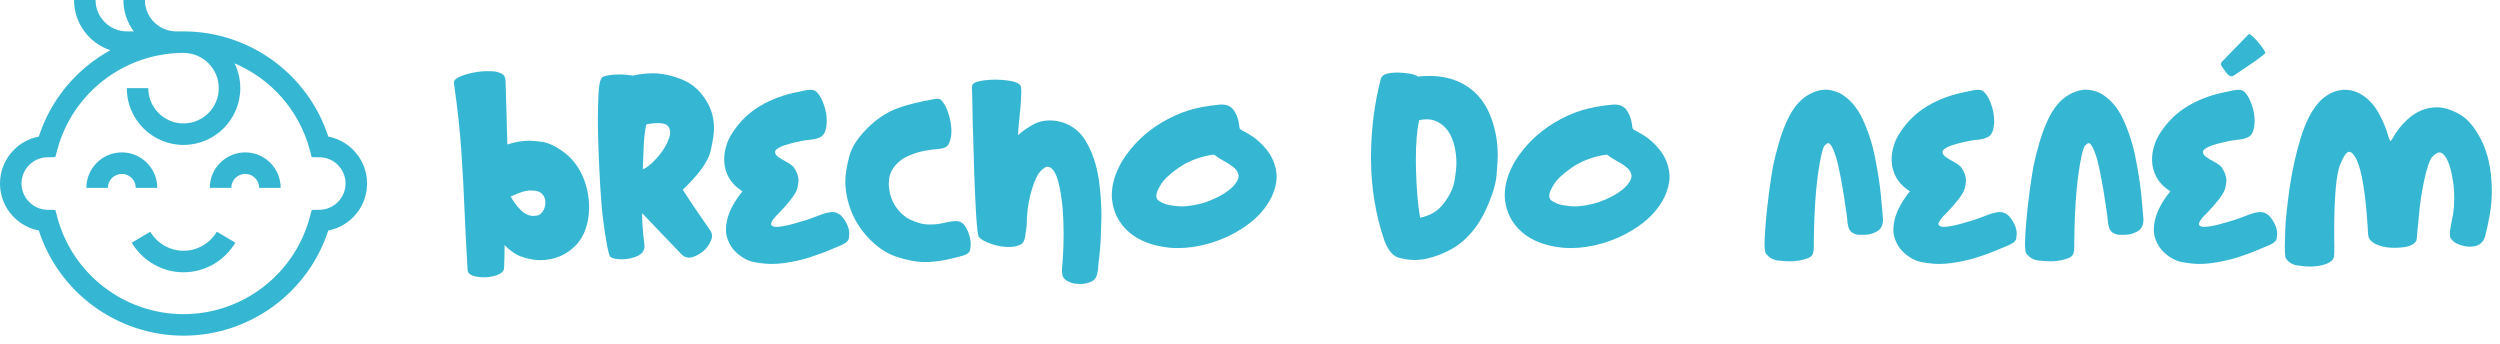
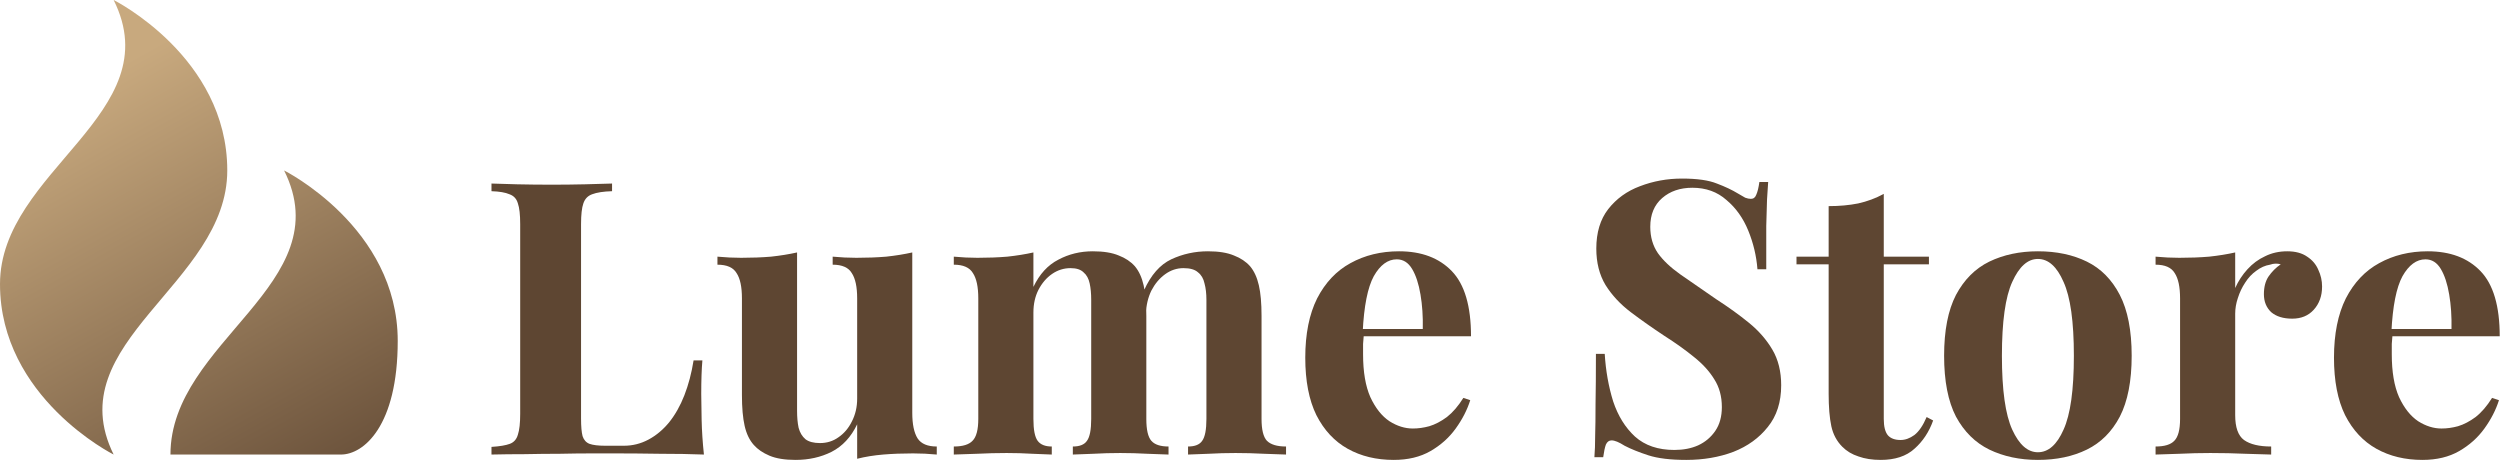
- <svg xmlns="http://www.w3.org/2000/svg" width="269" height="37" viewBox="0 0 269 37" fill="none">
-   <path d="M254.779 24.644C254.535 20.812 254.129 18.318 253.559 17.161C253.288 16.609 253.022 16.334 252.759 16.334C252.488 16.334 252.163 16.808 251.783 17.757C251.404 18.706 251.196 20.857 251.16 24.21V25.363C251.169 25.833 251.173 26.289 251.173 26.732C251.173 27.166 251.155 27.487 251.119 27.695C250.992 28.083 250.568 28.363 249.845 28.535C249.411 28.635 248.968 28.684 248.516 28.684C248.209 28.684 247.779 28.644 247.228 28.562C246.686 28.49 246.265 28.241 245.967 27.817C245.886 27.654 245.845 27.211 245.845 26.488C245.845 26.154 245.863 25.517 245.899 24.576C245.936 23.628 246.089 22.186 246.36 20.252C246.641 18.309 247.052 16.465 247.594 14.72C248.145 12.967 248.855 11.656 249.723 10.789C250.482 10.084 251.3 9.709 252.176 9.664H252.366C253.18 9.664 253.975 9.993 254.752 10.653C255.231 11.087 255.625 11.584 255.932 12.145C256.248 12.705 256.524 13.306 256.759 13.948C256.813 14.092 256.863 14.25 256.908 14.422C256.98 14.72 257.084 14.982 257.22 15.209C257.337 15.064 257.459 14.874 257.586 14.639C257.658 14.512 257.73 14.395 257.803 14.287C258.761 12.913 259.818 12.059 260.975 11.724C261.391 11.607 261.802 11.548 262.209 11.548C262.941 11.548 263.745 11.792 264.622 12.28C265.508 12.768 266.303 13.713 267.008 15.114C267.713 16.515 268.084 18.259 268.12 20.347V20.509C268.12 21.359 268.052 22.191 267.916 23.004C267.781 23.808 267.605 24.626 267.388 25.458C267.198 26.045 266.827 26.389 266.276 26.488C266.104 26.524 265.928 26.542 265.747 26.542C265.386 26.542 264.979 26.456 264.527 26.285C264.075 26.104 263.777 25.842 263.632 25.498C263.614 25.426 263.605 25.331 263.605 25.214C263.605 25.069 263.623 24.857 263.659 24.576C263.705 24.296 263.763 23.976 263.836 23.614C263.89 23.37 263.931 23.171 263.958 23.017C264.039 22.484 264.08 21.928 264.08 21.35C264.08 20.88 264.053 20.392 263.998 19.886C263.818 18.503 263.542 17.518 263.171 16.93C262.945 16.578 262.71 16.401 262.466 16.401C262.295 16.401 262.055 16.546 261.748 16.835C261.45 17.116 261.129 18.055 260.785 19.655C260.596 20.595 260.451 21.526 260.351 22.448C260.252 23.37 260.175 24.147 260.121 24.78C260.076 25.395 260.04 25.756 260.013 25.864C259.814 26.253 259.366 26.497 258.67 26.597C258.309 26.642 257.965 26.664 257.64 26.664C257.351 26.664 257.075 26.646 256.813 26.61C256.551 26.574 256.284 26.511 256.013 26.42C255.742 26.33 255.516 26.221 255.335 26.095C255.082 25.905 254.924 25.711 254.861 25.512C254.807 25.304 254.779 25.015 254.779 24.644Z" fill="#35B6D2" />
-   <path d="M233.528 20.591C233.42 20.509 233.316 20.433 233.216 20.36C232.918 20.17 232.611 19.872 232.294 19.465C231.969 19.032 231.743 18.498 231.617 17.866C231.58 17.604 231.562 17.351 231.562 17.107C231.562 16.682 231.635 16.221 231.779 15.724C231.924 15.217 232.154 14.729 232.471 14.259C233.257 13.048 234.26 12.086 235.48 11.372C236.71 10.649 238.102 10.147 239.656 9.867L240.009 9.786C240.289 9.713 240.555 9.673 240.808 9.664H240.89C241.107 9.664 241.301 9.727 241.473 9.853C241.816 10.179 242.096 10.676 242.313 11.345C242.503 11.905 242.598 12.465 242.598 13.026C242.598 13.134 242.593 13.243 242.584 13.351C242.521 14.056 242.322 14.508 241.988 14.707C241.663 14.897 241.233 15.01 240.7 15.046C240.429 15.073 240.135 15.118 239.819 15.181C238.816 15.389 238.101 15.588 237.677 15.778C237.261 15.968 237.049 16.153 237.04 16.334V16.374C237.04 16.537 237.148 16.704 237.365 16.876C237.582 17.039 237.839 17.197 238.138 17.351C238.544 17.567 238.838 17.771 239.019 17.961C239.38 18.467 239.561 18.959 239.561 19.438C239.561 19.547 239.53 19.773 239.466 20.116C239.412 20.46 239.182 20.893 238.775 21.418C238.368 21.942 237.943 22.43 237.5 22.882L237.148 23.234C236.786 23.632 236.606 23.921 236.606 24.102C236.606 24.165 236.624 24.215 236.66 24.251C236.759 24.36 236.945 24.414 237.216 24.414C237.333 24.414 237.546 24.391 237.853 24.346C238.169 24.301 238.594 24.201 239.127 24.048C239.67 23.894 240.103 23.768 240.429 23.668C240.474 23.65 240.51 23.637 240.537 23.628C240.917 23.501 241.265 23.375 241.581 23.248C242.105 23.031 242.571 22.891 242.978 22.828C243.05 22.819 243.122 22.814 243.195 22.814C243.52 22.814 243.823 22.932 244.103 23.167C244.356 23.402 244.582 23.727 244.781 24.143C244.943 24.486 245.025 24.83 245.025 25.173C245.025 25.245 245.007 25.408 244.971 25.661C244.943 25.905 244.686 26.14 244.198 26.366C243.927 26.475 243.655 26.587 243.384 26.705C242.553 27.067 241.676 27.396 240.754 27.695C239.887 27.966 238.969 28.169 238.002 28.305C237.55 28.368 237.103 28.4 236.66 28.4C236.172 28.4 235.584 28.341 234.897 28.223C234.211 28.115 233.551 27.781 232.918 27.22C232.484 26.841 232.159 26.357 231.942 25.77C231.815 25.444 231.752 25.083 231.752 24.685C231.752 24.369 231.793 24.03 231.874 23.668C232.01 23.117 232.231 22.57 232.538 22.028C232.855 21.476 233.185 20.997 233.528 20.591ZM243.75 5.705C243.57 5.895 243.213 6.179 242.679 6.559C242.146 6.929 241.626 7.282 241.12 7.616C240.777 7.842 240.515 8.019 240.334 8.145C240.262 8.19 240.189 8.213 240.117 8.213C240.054 8.213 239.986 8.195 239.914 8.159C239.769 8.068 239.633 7.942 239.507 7.779C239.38 7.616 239.276 7.467 239.195 7.332L239.141 7.25L239.127 7.237C239.037 7.11 238.987 7.029 238.978 6.993C238.969 6.948 238.965 6.916 238.965 6.898C238.965 6.844 238.983 6.785 239.019 6.722C239.082 6.64 239.191 6.527 239.344 6.383C239.453 6.265 239.593 6.116 239.765 5.935L241.798 3.847L241.852 3.793C241.916 3.73 241.956 3.694 241.974 3.685C242.001 3.676 242.024 3.671 242.042 3.671C242.078 3.671 242.119 3.694 242.164 3.739C242.327 3.847 242.526 4.033 242.761 4.295C242.996 4.557 243.213 4.824 243.411 5.095C243.61 5.357 243.723 5.56 243.75 5.705Z" fill="#35B6D2" />
-   <path d="M226.729 23.099C226.304 20.062 225.911 17.965 225.55 16.808C225.242 15.868 224.967 15.398 224.723 15.398C224.668 15.398 224.555 15.475 224.384 15.629C224.212 15.773 224.022 16.433 223.814 17.608C223.606 18.774 223.448 20.161 223.34 21.77C223.24 23.37 223.191 24.947 223.191 26.502V26.583C223.191 27.026 223.114 27.338 222.96 27.518C222.806 27.69 222.504 27.83 222.052 27.939C221.591 28.056 221.098 28.115 220.574 28.115C220.312 28.115 219.905 28.088 219.354 28.034C218.812 27.979 218.364 27.717 218.012 27.247C217.93 27.058 217.89 26.705 217.89 26.19C217.89 25.801 217.926 25.132 217.998 24.183C218.07 23.225 218.197 22.05 218.378 20.659C218.568 19.267 218.712 18.327 218.812 17.839C218.974 17.052 219.191 16.198 219.462 15.276C219.733 14.345 220.072 13.464 220.479 12.633C220.895 11.801 221.396 11.137 221.984 10.64C222.49 10.206 223.082 9.903 223.76 9.731C223.977 9.677 224.203 9.65 224.438 9.65C224.917 9.65 225.418 9.767 225.943 10.002C227 10.572 227.836 11.516 228.451 12.836C229.065 14.155 229.517 15.575 229.806 17.093C230.105 18.611 230.308 19.953 230.417 21.119C230.498 21.933 230.57 22.751 230.633 23.573V23.641C230.633 24.238 230.417 24.658 229.983 24.902C229.558 25.146 229.088 25.268 228.573 25.268C228.555 25.268 228.406 25.268 228.125 25.268C227.854 25.268 227.597 25.196 227.353 25.051C227.136 24.906 226.991 24.708 226.919 24.454C226.846 24.201 226.801 23.908 226.783 23.573C226.765 23.42 226.747 23.262 226.729 23.099Z" fill="#35B6D2" />
-   <path d="M205.505 20.591C205.396 20.509 205.292 20.433 205.193 20.36C204.895 20.17 204.587 19.872 204.271 19.465C203.946 19.032 203.72 18.498 203.593 17.866C203.557 17.604 203.539 17.351 203.539 17.107C203.539 16.682 203.611 16.221 203.756 15.724C203.9 15.217 204.131 14.729 204.447 14.259C205.234 13.048 206.237 12.086 207.457 11.372C208.686 10.649 210.078 10.147 211.633 9.867L211.985 9.786C212.265 9.713 212.532 9.673 212.785 9.664H212.866C213.083 9.664 213.278 9.727 213.449 9.853C213.793 10.179 214.073 10.676 214.29 11.345C214.48 11.905 214.575 12.465 214.575 13.026C214.575 13.134 214.57 13.243 214.561 13.351C214.498 14.056 214.299 14.508 213.964 14.707C213.639 14.897 213.21 15.01 212.677 15.046C212.405 15.073 212.112 15.118 211.795 15.181C210.792 15.389 210.078 15.588 209.653 15.778C209.238 15.968 209.025 16.153 209.016 16.334V16.374C209.016 16.537 209.125 16.704 209.341 16.876C209.558 17.039 209.816 17.197 210.114 17.351C210.521 17.567 210.815 17.771 210.995 17.961C211.357 18.467 211.538 18.959 211.538 19.438C211.538 19.547 211.506 19.773 211.443 20.116C211.389 20.46 211.158 20.893 210.751 21.418C210.345 21.942 209.92 22.43 209.477 22.882L209.125 23.234C208.763 23.632 208.582 23.921 208.582 24.102C208.582 24.165 208.6 24.215 208.636 24.251C208.736 24.36 208.921 24.414 209.192 24.414C209.31 24.414 209.522 24.391 209.83 24.346C210.146 24.301 210.571 24.201 211.104 24.048C211.646 23.894 212.08 23.768 212.405 23.668C212.451 23.65 212.487 23.637 212.514 23.628C212.893 23.501 213.241 23.375 213.558 23.248C214.082 23.031 214.547 22.891 214.954 22.828C215.026 22.819 215.099 22.814 215.171 22.814C215.496 22.814 215.799 22.932 216.079 23.167C216.332 23.402 216.558 23.727 216.757 24.143C216.92 24.486 217.001 24.83 217.001 25.173C217.001 25.245 216.983 25.408 216.947 25.661C216.92 25.905 216.662 26.14 216.174 26.366C215.903 26.475 215.632 26.587 215.361 26.705C214.529 27.067 213.653 27.396 212.731 27.695C211.863 27.966 210.946 28.169 209.979 28.305C209.527 28.368 209.079 28.4 208.636 28.4C208.148 28.4 207.561 28.341 206.874 28.223C206.187 28.115 205.527 27.781 204.895 27.22C204.461 26.841 204.135 26.357 203.919 25.77C203.792 25.444 203.729 25.083 203.729 24.685C203.729 24.369 203.769 24.03 203.851 23.668C203.986 23.117 204.208 22.57 204.515 22.028C204.831 21.476 205.161 20.997 205.505 20.591Z" fill="#35B6D2" />
-   <path d="M198.706 23.099C198.281 20.062 197.888 17.965 197.526 16.808C197.219 15.868 196.943 15.398 196.699 15.398C196.645 15.398 196.532 15.475 196.36 15.629C196.188 15.773 195.999 16.433 195.791 17.608C195.583 18.774 195.425 20.161 195.316 21.77C195.217 23.37 195.167 24.947 195.167 26.502V26.583C195.167 27.026 195.09 27.338 194.937 27.518C194.783 27.69 194.48 27.83 194.028 27.939C193.567 28.056 193.075 28.115 192.551 28.115C192.288 28.115 191.882 28.088 191.33 28.034C190.788 27.979 190.341 27.717 189.988 27.247C189.907 27.058 189.866 26.705 189.866 26.19C189.866 25.801 189.902 25.132 189.975 24.183C190.047 23.225 190.174 22.05 190.354 20.659C190.544 19.267 190.689 18.327 190.788 17.839C190.951 17.052 191.168 16.198 191.439 15.276C191.71 14.345 192.049 13.464 192.456 12.633C192.871 11.801 193.373 11.137 193.961 10.64C194.467 10.206 195.059 9.903 195.737 9.731C195.953 9.677 196.179 9.65 196.414 9.65C196.893 9.65 197.395 9.767 197.919 10.002C198.977 10.572 199.813 11.516 200.427 12.836C201.042 14.155 201.494 15.575 201.783 17.093C202.081 18.611 202.285 19.953 202.393 21.119C202.474 21.933 202.547 22.751 202.61 23.573V23.641C202.61 24.238 202.393 24.658 201.959 24.902C201.534 25.146 201.065 25.268 200.549 25.268C200.531 25.268 200.382 25.268 200.102 25.268C199.831 25.268 199.573 25.196 199.329 25.051C199.112 24.906 198.968 24.708 198.895 24.454C198.823 24.201 198.778 23.908 198.76 23.573C198.742 23.42 198.724 23.262 198.706 23.099Z" fill="#35B6D2" />
-   <path d="M173.597 11.25H173.746C174.316 11.25 174.74 11.449 175.021 11.846C175.31 12.244 175.5 12.732 175.59 13.31C175.617 13.437 175.631 13.536 175.631 13.609C175.64 13.708 175.658 13.79 175.685 13.853C175.721 13.907 175.807 13.97 175.942 14.043C176.033 14.097 176.119 14.142 176.2 14.178C176.327 14.241 176.458 14.314 176.593 14.395C177.343 14.829 177.99 15.385 178.532 16.063C179.083 16.731 179.436 17.5 179.589 18.367C179.625 18.575 179.644 18.783 179.644 18.991C179.644 19.678 179.467 20.405 179.115 21.174C178.518 22.376 177.614 23.406 176.403 24.265C175.192 25.123 173.855 25.765 172.39 26.19C171.234 26.524 170.108 26.692 169.015 26.692C168.716 26.692 168.418 26.678 168.12 26.651C166.294 26.461 164.848 25.91 163.782 24.997C162.724 24.075 162.114 22.941 161.951 21.594C161.924 21.395 161.911 21.192 161.911 20.984C161.911 19.809 162.286 18.584 163.036 17.31C164.084 15.638 165.481 14.273 167.225 13.216C168.228 12.619 169.2 12.176 170.14 11.887C171.08 11.589 172.232 11.376 173.597 11.25ZM172.512 16.686C171.193 16.93 170.054 17.387 169.096 18.055C168.147 18.715 167.51 19.316 167.184 19.859C166.859 20.392 166.696 20.79 166.696 21.052C166.696 21.25 166.76 21.413 166.886 21.54C167.23 21.802 167.641 21.978 168.12 22.069C168.599 22.159 169.042 22.204 169.448 22.204C169.584 22.204 169.72 22.2 169.855 22.191C170.877 22.109 171.848 21.865 172.77 21.458C173.701 21.052 174.424 20.591 174.939 20.076C175.346 19.642 175.549 19.267 175.549 18.95V18.869C175.504 18.535 175.323 18.245 175.007 18.001C174.7 17.748 174.356 17.522 173.977 17.323C173.66 17.152 173.389 16.985 173.163 16.822L173.109 16.768C173.046 16.722 172.996 16.691 172.96 16.673C172.924 16.645 172.878 16.637 172.824 16.645C172.77 16.645 172.689 16.655 172.58 16.673C172.562 16.673 172.54 16.677 172.512 16.686Z" fill="#35B6D2" />
-   <path d="M148.59 8.43C148.717 8.114 149.069 7.919 149.648 7.847C149.901 7.82 150.154 7.806 150.407 7.806C150.741 7.806 151.139 7.842 151.6 7.915C152.061 7.978 152.382 8.086 152.563 8.24C153.005 8.195 153.43 8.172 153.837 8.172C155.41 8.172 156.774 8.561 157.931 9.338C159.097 10.116 159.951 11.268 160.494 12.795C160.936 14.034 161.158 15.344 161.158 16.727C161.158 17.052 161.117 17.739 161.036 18.788C160.955 19.827 160.552 21.119 159.829 22.665C159.106 24.21 158.135 25.435 156.914 26.339C156.146 26.89 155.22 27.333 154.135 27.668C153.466 27.875 152.82 27.979 152.197 27.979C151.808 27.979 151.279 27.907 150.61 27.762C149.942 27.618 149.395 27.003 148.97 25.919C148.03 23.18 147.546 20.279 147.519 17.215V16.998C147.519 14.006 147.876 11.15 148.59 8.43ZM152.807 23.424C153.882 23.216 154.732 22.701 155.355 21.879C155.988 21.047 156.372 20.234 156.508 19.438C156.643 18.643 156.711 18.01 156.711 17.54C156.711 16.953 156.648 16.379 156.521 15.819C156.286 14.806 155.893 14.056 155.342 13.568C154.79 13.08 154.185 12.836 153.525 12.836C153.263 12.836 152.983 12.868 152.685 12.931C152.459 14.097 152.346 15.507 152.346 17.161C152.346 17.495 152.35 17.839 152.359 18.191C152.413 20.306 152.563 22.05 152.807 23.424Z" fill="#35B6D2" />
-   <path d="M131.318 11.25H131.467C132.036 11.25 132.461 11.449 132.741 11.846C133.031 12.244 133.22 12.732 133.311 13.31C133.338 13.437 133.351 13.536 133.351 13.609C133.36 13.708 133.379 13.79 133.406 13.853C133.442 13.907 133.528 13.97 133.663 14.043C133.754 14.097 133.839 14.142 133.921 14.178C134.047 14.241 134.178 14.314 134.314 14.395C135.064 14.829 135.71 15.385 136.253 16.063C136.804 16.731 137.156 17.5 137.31 18.367C137.346 18.575 137.364 18.783 137.364 18.991C137.364 19.678 137.188 20.405 136.836 21.174C136.239 22.376 135.335 23.406 134.124 24.265C132.913 25.123 131.575 25.765 130.111 26.19C128.954 26.524 127.829 26.692 126.735 26.692C126.437 26.692 126.139 26.678 125.841 26.651C124.015 26.461 122.569 25.91 121.502 24.997C120.445 24.075 119.835 22.941 119.672 21.594C119.645 21.395 119.631 21.192 119.631 20.984C119.631 19.809 120.007 18.584 120.757 17.31C121.805 15.638 123.202 14.273 124.946 13.216C125.949 12.619 126.921 12.176 127.861 11.887C128.801 11.589 129.953 11.376 131.318 11.25ZM130.233 16.686C128.914 16.93 127.775 17.387 126.817 18.055C125.868 18.715 125.231 19.316 124.905 19.859C124.58 20.392 124.417 20.79 124.417 21.052C124.417 21.25 124.48 21.413 124.607 21.54C124.95 21.802 125.362 21.978 125.841 22.069C126.32 22.159 126.763 22.204 127.169 22.204C127.305 22.204 127.44 22.2 127.576 22.191C128.597 22.109 129.569 21.865 130.491 21.458C131.422 21.052 132.145 20.591 132.66 20.076C133.067 19.642 133.27 19.267 133.27 18.95V18.869C133.225 18.535 133.044 18.245 132.728 18.001C132.42 17.748 132.077 17.522 131.697 17.323C131.381 17.152 131.11 16.985 130.884 16.822L130.83 16.768C130.766 16.722 130.717 16.691 130.681 16.673C130.644 16.645 130.599 16.637 130.545 16.645C130.491 16.645 130.409 16.655 130.301 16.673C130.283 16.673 130.26 16.677 130.233 16.686Z" fill="#35B6D2" />
-   <path d="M114.337 22.353C114.12 20.274 113.804 18.955 113.388 18.394C113.162 18.087 112.936 17.933 112.71 17.933C112.502 17.933 112.231 18.119 111.897 18.489C111.571 18.86 111.25 19.601 110.934 20.713C110.627 21.815 110.473 22.995 110.473 24.251C110.428 24.504 110.396 24.735 110.378 24.943C110.342 25.331 110.279 25.643 110.189 25.878C110.107 26.113 109.935 26.28 109.673 26.38C109.339 26.506 108.991 26.57 108.629 26.57C108.584 26.57 108.449 26.57 108.223 26.57C108.006 26.56 107.703 26.515 107.314 26.434C106.98 26.362 106.609 26.24 106.203 26.068C105.796 25.887 105.502 25.697 105.321 25.498C105.222 25.309 105.127 24.54 105.037 23.194C104.955 21.838 104.883 20.256 104.82 18.449C104.757 16.632 104.707 14.937 104.671 13.365C104.635 11.792 104.612 10.689 104.603 10.057C104.603 9.957 104.598 9.858 104.589 9.758C104.58 9.686 104.576 9.614 104.576 9.542C104.576 9.442 104.585 9.334 104.603 9.216C104.63 9.099 104.72 8.995 104.874 8.904C105.227 8.742 105.746 8.638 106.433 8.593C106.659 8.574 106.885 8.565 107.111 8.565C107.563 8.565 108.06 8.606 108.602 8.687C109.154 8.76 109.547 8.918 109.782 9.162C109.854 9.279 109.89 9.537 109.89 9.935C109.89 10.097 109.877 10.409 109.85 10.87C109.822 11.331 109.768 11.95 109.687 12.727C109.597 13.577 109.547 14.183 109.538 14.544C109.565 14.526 109.587 14.508 109.606 14.49C110.076 14.065 110.645 13.677 111.314 13.324C111.793 13.08 112.34 12.958 112.954 12.958C113.216 12.958 113.492 12.981 113.781 13.026C115.137 13.306 116.158 14.034 116.845 15.209C117.541 16.383 118.007 17.775 118.242 19.384C118.422 20.686 118.513 21.983 118.513 23.275C118.513 23.591 118.495 24.229 118.458 25.187C118.431 26.136 118.345 27.18 118.201 28.318C118.183 28.49 118.169 28.648 118.16 28.793C118.133 29.172 118.07 29.489 117.97 29.742C117.88 30.004 117.659 30.207 117.306 30.352C116.981 30.488 116.637 30.555 116.276 30.555C116.194 30.555 116.018 30.546 115.747 30.528C115.476 30.51 115.164 30.406 114.812 30.216C114.504 30.036 114.333 29.801 114.296 29.511C114.278 29.376 114.269 29.236 114.269 29.091C114.269 28.901 114.283 28.703 114.31 28.495C114.328 28.314 114.342 28.124 114.351 27.925C114.414 27.021 114.445 26.122 114.445 25.227C114.445 24.269 114.409 23.311 114.337 22.353Z" fill="#35B6D2" />
-   <path d="M100.502 10.667C100.646 10.64 100.768 10.626 100.868 10.626C100.922 10.626 100.99 10.635 101.071 10.653C101.161 10.662 101.265 10.744 101.383 10.897C101.645 11.214 101.857 11.62 102.02 12.117C102.183 12.614 102.287 13.08 102.332 13.514C102.359 13.722 102.372 13.925 102.372 14.124C102.372 14.648 102.269 15.123 102.061 15.547C101.925 15.746 101.731 15.877 101.478 15.941C101.234 16.004 100.958 16.044 100.651 16.063C100.524 16.081 100.393 16.094 100.258 16.103C99.345 16.203 98.5 16.429 97.722 16.781C96.954 17.125 96.376 17.631 95.987 18.299C95.752 18.706 95.635 19.185 95.635 19.737C95.635 20.089 95.68 20.469 95.77 20.875C95.933 21.499 96.204 22.046 96.584 22.516C96.963 22.986 97.383 23.343 97.844 23.587C98.613 23.966 99.322 24.156 99.973 24.156C99.982 24.156 100.154 24.152 100.488 24.143C100.822 24.134 101.252 24.066 101.776 23.939C102.192 23.84 102.562 23.79 102.888 23.79C103.204 23.79 103.475 23.908 103.701 24.143C103.927 24.405 104.117 24.771 104.271 25.241C104.388 25.593 104.447 25.932 104.447 26.258C104.447 26.375 104.429 26.57 104.393 26.841C104.356 27.112 104.144 27.32 103.755 27.464C103.249 27.618 102.716 27.753 102.156 27.871C102.056 27.898 101.961 27.921 101.871 27.939C101.066 28.11 100.294 28.196 99.553 28.196C98.613 28.196 97.569 28.002 96.421 27.613C95.282 27.225 94.22 26.479 93.235 25.376C92.259 24.274 91.59 23.013 91.228 21.594C91.048 20.898 90.957 20.207 90.957 19.52C90.957 18.788 91.102 17.879 91.391 16.795C91.68 15.71 92.458 14.585 93.723 13.419C94.645 12.587 95.626 11.986 96.665 11.616C97.704 11.245 98.983 10.929 100.502 10.667Z" fill="#35B6D2" />
-   <path d="M79.888 20.591C79.779 20.509 79.675 20.433 79.576 20.36C79.278 20.17 78.97 19.872 78.654 19.465C78.329 19.032 78.103 18.498 77.976 17.866C77.94 17.604 77.922 17.351 77.922 17.107C77.922 16.682 77.994 16.221 78.139 15.724C78.283 15.217 78.514 14.729 78.83 14.259C79.616 13.048 80.62 12.086 81.84 11.372C83.069 10.649 84.461 10.147 86.015 9.867L86.368 9.786C86.648 9.713 86.915 9.673 87.168 9.664H87.249C87.466 9.664 87.66 9.727 87.832 9.853C88.176 10.179 88.456 10.676 88.673 11.345C88.862 11.905 88.957 12.465 88.957 13.026C88.957 13.134 88.953 13.243 88.944 13.351C88.88 14.056 88.682 14.508 88.347 14.707C88.022 14.897 87.593 15.01 87.059 15.046C86.788 15.073 86.495 15.118 86.178 15.181C85.175 15.389 84.461 15.588 84.036 15.778C83.62 15.968 83.408 16.153 83.399 16.334V16.374C83.399 16.537 83.507 16.704 83.724 16.876C83.941 17.039 84.199 17.197 84.497 17.351C84.904 17.567 85.198 17.771 85.378 17.961C85.74 18.467 85.921 18.959 85.921 19.438C85.921 19.547 85.889 19.773 85.826 20.116C85.771 20.46 85.541 20.893 85.134 21.418C84.728 21.942 84.303 22.43 83.86 22.882L83.507 23.234C83.146 23.632 82.965 23.921 82.965 24.102C82.965 24.165 82.983 24.215 83.019 24.251C83.119 24.36 83.304 24.414 83.575 24.414C83.693 24.414 83.905 24.391 84.212 24.346C84.529 24.301 84.954 24.201 85.487 24.048C86.029 23.894 86.463 23.768 86.788 23.668C86.833 23.65 86.87 23.637 86.897 23.628C87.276 23.501 87.624 23.375 87.941 23.248C88.465 23.031 88.93 22.891 89.337 22.828C89.409 22.819 89.482 22.814 89.554 22.814C89.879 22.814 90.182 22.932 90.462 23.167C90.715 23.402 90.941 23.727 91.14 24.143C91.303 24.486 91.384 24.83 91.384 25.173C91.384 25.245 91.366 25.408 91.33 25.661C91.303 25.905 91.045 26.14 90.557 26.366C90.286 26.475 90.015 26.587 89.744 26.705C88.912 27.067 88.035 27.396 87.114 27.695C86.246 27.966 85.329 28.169 84.362 28.305C83.909 28.368 83.462 28.4 83.019 28.4C82.531 28.4 81.944 28.341 81.257 28.223C80.57 28.115 79.91 27.781 79.278 27.22C78.844 26.841 78.518 26.357 78.301 25.77C78.175 25.444 78.112 25.083 78.112 24.685C78.112 24.369 78.152 24.03 78.234 23.668C78.369 23.117 78.591 22.57 78.898 22.028C79.214 21.476 79.544 20.997 79.888 20.591Z" fill="#35B6D2" />
-   <path d="M69.089 22.936C69.098 24.003 69.175 25.069 69.319 26.136C69.328 26.217 69.338 26.303 69.347 26.393V26.475C69.347 26.963 69.089 27.324 68.574 27.559C68.068 27.785 67.512 27.898 66.906 27.898C66.301 27.898 65.885 27.808 65.659 27.627C65.559 27.482 65.447 27.08 65.32 26.42C65.203 25.752 65.094 25.069 64.995 24.373C64.895 23.677 64.837 23.221 64.818 23.004C64.764 22.525 64.687 21.549 64.588 20.076C64.498 18.602 64.425 16.989 64.371 15.236C64.344 14.359 64.33 13.532 64.33 12.755C64.33 11.986 64.353 11.105 64.398 10.111C64.443 9.108 64.583 8.507 64.818 8.308C64.9 8.254 65.008 8.208 65.144 8.172C65.279 8.136 65.41 8.109 65.537 8.091C65.916 8.037 66.292 8.01 66.662 8.01C67.069 8.01 67.467 8.041 67.855 8.104C67.927 8.114 68.009 8.123 68.099 8.132C68.858 7.969 69.577 7.888 70.255 7.888C71.267 7.888 72.338 8.123 73.468 8.593C74.607 9.063 75.515 9.926 76.193 11.182C76.618 11.986 76.83 12.863 76.83 13.812C76.83 14.354 76.704 15.177 76.451 16.279C76.197 17.373 75.203 18.751 73.468 20.415C73.875 21.056 74.358 21.788 74.918 22.611C75.479 23.424 75.99 24.165 76.451 24.834C76.559 25.015 76.613 25.205 76.613 25.404C76.613 25.693 76.464 26.054 76.166 26.488C75.877 26.913 75.443 27.261 74.864 27.532C74.602 27.659 74.358 27.722 74.132 27.722C73.861 27.722 73.617 27.627 73.4 27.437C72.578 26.587 71.764 25.738 70.96 24.888L69.089 22.936ZM69.55 13.378C69.423 13.884 69.333 14.558 69.279 15.398C69.234 16.239 69.202 17.007 69.184 17.703C69.175 17.893 69.17 18.064 69.17 18.218C69.568 18.064 70.038 17.694 70.58 17.107C71.123 16.51 71.511 15.959 71.746 15.453C71.99 14.937 72.112 14.544 72.112 14.273C72.112 14.011 72.04 13.785 71.895 13.595C71.715 13.36 71.349 13.243 70.797 13.243C70.454 13.243 70.038 13.288 69.55 13.378Z" fill="#35B6D2" />
-   <path d="M54.291 26.366V26.786C54.291 27.039 54.286 27.333 54.277 27.668C54.277 27.993 54.268 28.291 54.25 28.562C54.241 28.834 54.223 29.001 54.196 29.064C54.087 29.281 53.866 29.453 53.532 29.579C53.206 29.706 52.84 29.787 52.434 29.823C52.316 29.832 52.194 29.837 52.067 29.837C51.796 29.837 51.507 29.81 51.2 29.755C50.892 29.701 50.648 29.588 50.468 29.416C50.404 29.353 50.364 29.285 50.346 29.213C50.328 29.15 50.314 29.064 50.305 28.956V28.888C50.188 26.954 50.088 25.033 50.007 23.126C49.916 20.83 49.794 18.539 49.641 16.252C49.478 13.966 49.23 11.656 48.895 9.325C48.895 9.288 48.891 9.252 48.882 9.216C48.863 9.126 48.85 9.035 48.841 8.945V8.877C48.841 8.814 48.85 8.76 48.868 8.715C48.976 8.516 49.234 8.339 49.641 8.186C50.038 8.023 50.504 7.892 51.037 7.793C51.525 7.702 52.004 7.657 52.474 7.657C52.519 7.657 52.682 7.662 52.962 7.671C53.242 7.671 53.545 7.738 53.871 7.874C54.087 7.973 54.228 8.095 54.291 8.24C54.354 8.376 54.39 8.547 54.399 8.755C54.444 9.993 54.481 11.227 54.508 12.456C54.526 13.487 54.553 14.517 54.589 15.547C55.412 15.276 56.207 15.141 56.975 15.141C57.237 15.141 57.68 15.181 58.304 15.263C58.937 15.344 59.651 15.66 60.446 16.212C61.241 16.754 61.892 17.473 62.398 18.367C62.904 19.262 63.221 20.292 63.347 21.458C63.374 21.766 63.388 22.064 63.388 22.353C63.388 23.275 63.221 24.143 62.886 24.956C62.552 25.761 62.032 26.425 61.327 26.949C60.622 27.473 59.84 27.799 58.982 27.925C58.692 27.97 58.403 27.993 58.114 27.993C57.563 27.993 56.944 27.884 56.257 27.668C55.57 27.451 54.914 27.017 54.291 26.366ZM54.942 21.16C55.466 22.019 55.954 22.602 56.406 22.909C56.722 23.126 57.047 23.234 57.382 23.234C57.436 23.234 57.576 23.221 57.802 23.194C58.028 23.167 58.236 23.008 58.426 22.719C58.607 22.43 58.692 22.109 58.683 21.757C58.683 21.395 58.557 21.088 58.304 20.835C58.06 20.6 57.658 20.487 57.097 20.496C56.546 20.496 55.827 20.717 54.942 21.16Z" fill="#35B6D2" />
-   <path d="M16.921 20.211C16.921 18.109 15.211 16.398 13.108 16.398C11.006 16.398 9.295 18.109 9.295 20.211H11.61C11.61 19.385 12.282 18.712 13.108 18.712C13.935 18.712 14.607 19.385 14.607 20.211H16.921Z" fill="#35B6D2" />
-   <path d="M26.387 16.398C24.285 16.398 22.575 18.109 22.575 20.211H24.889C24.889 19.385 25.561 18.712 26.387 18.712C27.214 18.712 27.886 19.385 27.886 20.211H30.2C30.2 18.109 28.49 16.398 26.387 16.398Z" fill="#35B6D2" />
-   <path d="M19.748 26.983C18.285 26.983 16.913 26.198 16.168 24.935L14.175 26.111C15.334 28.076 17.47 29.297 19.748 29.297C22.026 29.297 24.162 28.076 25.321 26.111L23.328 24.935C22.583 26.198 21.211 26.983 19.748 26.983Z" fill="#35B6D2" />
-   <path d="M37.99 16.113C37.253 15.376 36.328 14.89 35.323 14.699C33.154 7.995 26.86 3.379 19.748 3.379H18.972C17.109 3.379 15.593 1.863 15.593 0H13.279C13.279 1.264 13.694 2.433 14.394 3.379H13.661C11.797 3.379 10.282 1.863 10.282 0H7.968C7.968 2.515 9.607 4.652 11.872 5.404C8.289 7.373 5.481 10.656 4.173 14.699C3.168 14.89 2.243 15.377 1.505 16.113C0.534 17.085 0 18.376 0 19.748C0 21.104 0.523 22.383 1.473 23.35C2.215 24.105 3.152 24.604 4.173 24.798C6.342 31.502 12.636 36.117 19.748 36.117C26.86 36.117 33.154 31.502 35.323 24.798C36.344 24.604 37.281 24.105 38.023 23.35C38.973 22.383 39.496 21.104 39.496 19.748C39.496 18.376 38.961 17.085 37.99 16.113ZM34.411 22.573L33.543 22.59L33.316 23.428C31.664 29.537 26.085 33.803 19.748 33.803C13.411 33.803 7.832 29.537 6.18 23.428L5.953 22.59L5.085 22.573C3.557 22.544 2.314 21.277 2.314 19.748C2.314 18.993 2.608 18.283 3.141 17.75C3.661 17.23 4.351 16.937 5.084 16.923L5.953 16.907L6.18 16.068C7.832 9.96 13.411 5.693 19.748 5.693C21.839 5.693 23.541 7.395 23.541 9.486C23.541 11.578 21.839 13.28 19.748 13.28C17.656 13.28 15.955 11.578 15.955 9.486H13.641C13.641 12.854 16.38 15.594 19.748 15.594C23.116 15.594 25.855 12.854 25.855 9.486C25.855 8.528 25.633 7.621 25.238 6.813C29.119 8.464 32.167 11.82 33.316 16.068L33.543 16.907L34.411 16.923C35.145 16.937 35.835 17.23 36.354 17.749C36.888 18.283 37.182 18.993 37.182 19.748C37.182 21.277 35.939 22.544 34.411 22.573Z" fill="#35B6D2" />
+ <svg xmlns="http://www.w3.org/2000/svg" width="209" height="39" viewBox="0 0 209 39" fill="none">
+   <path d="M202.961 21.008C204.839 21.008 206.311 21.563 207.377 22.672C208.444 23.781 208.977 25.595 208.977 28.112H198.449L198.385 27.504H204.945C204.967 26.459 204.903 25.499 204.753 24.624C204.604 23.728 204.369 23.013 204.049 22.48C203.729 21.947 203.303 21.68 202.769 21.68C202.023 21.68 201.383 22.149 200.849 23.088C200.337 24.027 200.028 25.584 199.921 27.76L200.017 27.952C199.996 28.208 199.975 28.475 199.953 28.752C199.953 29.029 199.953 29.317 199.953 29.616C199.953 31.088 200.156 32.283 200.561 33.2C200.988 34.117 201.521 34.789 202.161 35.216C202.801 35.621 203.452 35.824 204.113 35.824C204.561 35.824 205.02 35.76 205.489 35.632C205.98 35.483 206.471 35.227 206.961 34.864C207.452 34.48 207.911 33.947 208.337 33.264L208.913 33.456C208.657 34.267 208.252 35.056 207.697 35.824C207.143 36.592 206.439 37.221 205.585 37.712C204.732 38.203 203.708 38.448 202.513 38.448C201.063 38.448 199.783 38.139 198.673 37.52C197.564 36.901 196.689 35.963 196.049 34.704C195.431 33.445 195.121 31.845 195.121 29.904C195.121 27.92 195.452 26.267 196.113 24.944C196.796 23.621 197.724 22.64 198.897 22C200.092 21.339 201.447 21.008 202.961 21.008Z" fill="#5E4632" />
+   <path d="M191.214 21.008C191.896 21.008 192.451 21.157 192.878 21.456C193.304 21.733 193.614 22.096 193.806 22.544C194.019 22.992 194.126 23.461 194.126 23.952C194.126 24.741 193.891 25.392 193.422 25.904C192.974 26.395 192.376 26.64 191.63 26.64C190.883 26.64 190.296 26.459 189.87 26.096C189.464 25.712 189.262 25.211 189.262 24.592C189.262 23.995 189.39 23.504 189.646 23.12C189.923 22.715 190.264 22.373 190.67 22.096C190.371 22.011 190.072 22.021 189.774 22.128C189.368 22.192 188.984 22.363 188.622 22.64C188.259 22.896 187.95 23.227 187.694 23.632C187.438 24.016 187.235 24.443 187.086 24.912C186.936 25.36 186.862 25.797 186.862 26.224V34.704C186.862 35.728 187.107 36.421 187.598 36.784C188.11 37.147 188.867 37.328 189.87 37.328V38C189.379 37.979 188.664 37.957 187.726 37.936C186.787 37.893 185.806 37.872 184.782 37.872C183.928 37.872 183.064 37.893 182.19 37.936C181.315 37.957 180.654 37.979 180.206 38V37.328C180.952 37.328 181.475 37.168 181.774 36.848C182.094 36.528 182.254 35.92 182.254 35.024V24.944C182.254 23.984 182.104 23.28 181.806 22.832C181.528 22.363 180.995 22.128 180.206 22.128V21.456C180.888 21.52 181.55 21.552 182.19 21.552C183.086 21.552 183.918 21.52 184.686 21.456C185.475 21.371 186.2 21.253 186.862 21.104V24.08C187.118 23.504 187.459 22.981 187.886 22.512C188.312 22.043 188.803 21.68 189.358 21.424C189.912 21.147 190.531 21.008 191.214 21.008Z" fill="#5E4632" />
+   <path d="M170.368 21.008C171.925 21.008 173.29 21.296 174.464 21.872C175.637 22.448 176.554 23.376 177.216 24.656C177.877 25.936 178.208 27.632 178.208 29.744C178.208 31.856 177.877 33.552 177.216 34.832C176.554 36.091 175.637 37.008 174.464 37.584C173.29 38.16 171.925 38.448 170.368 38.448C168.853 38.448 167.498 38.16 166.304 37.584C165.13 37.008 164.202 36.091 163.52 34.832C162.858 33.552 162.528 31.856 162.528 29.744C162.528 27.632 162.858 25.936 163.52 24.656C164.202 23.376 165.13 22.448 166.304 21.872C167.498 21.296 168.853 21.008 170.368 21.008ZM170.368 21.648C169.514 21.648 168.8 22.288 168.224 23.568C167.648 24.827 167.36 26.885 167.36 29.744C167.36 32.603 167.648 34.661 168.224 35.92C168.8 37.179 169.514 37.808 170.368 37.808C171.242 37.808 171.957 37.179 172.512 35.92C173.088 34.661 173.376 32.603 173.376 29.744C173.376 26.885 173.088 24.827 172.512 23.568C171.957 22.288 171.242 21.648 170.368 21.648Z" fill="#5E4632" />
+   <path d="M157.483 16.208V21.456H161.259V22.096H157.483V35.024C157.483 35.664 157.6 36.123 157.835 36.4C158.069 36.656 158.421 36.784 158.891 36.784C159.275 36.784 159.659 36.645 160.043 36.368C160.427 36.069 160.768 35.568 161.067 34.864L161.611 35.152C161.269 36.112 160.747 36.901 160.043 37.52C159.36 38.139 158.421 38.448 157.227 38.448C156.523 38.448 155.904 38.352 155.371 38.16C154.837 37.989 154.389 37.723 154.027 37.36C153.557 36.891 153.248 36.315 153.099 35.632C152.949 34.928 152.875 34.021 152.875 32.912V22.096H150.187V21.456H152.875V17.232C153.771 17.232 154.592 17.157 155.339 17.008C156.107 16.837 156.821 16.571 157.483 16.208Z" fill="#5E4632" />
+   <path d="M140.619 14.928C141.878 14.928 142.849 15.067 143.531 15.344C144.214 15.6 144.801 15.877 145.291 16.176C145.547 16.325 145.75 16.443 145.899 16.528C146.07 16.592 146.23 16.624 146.379 16.624C146.593 16.624 146.742 16.507 146.827 16.272C146.934 16.037 147.019 15.685 147.083 15.216H147.819C147.798 15.621 147.766 16.112 147.723 16.688C147.702 17.243 147.681 17.979 147.659 18.896C147.659 19.813 147.659 21.019 147.659 22.512H146.923C146.838 21.403 146.582 20.325 146.155 19.28C145.729 18.235 145.121 17.381 144.331 16.72C143.563 16.037 142.614 15.696 141.483 15.696C140.459 15.696 139.617 15.984 138.955 16.56C138.294 17.136 137.963 17.936 137.963 18.96C137.963 19.813 138.177 20.549 138.603 21.168C139.03 21.765 139.649 22.352 140.459 22.928C141.291 23.504 142.294 24.197 143.467 25.008C144.491 25.669 145.409 26.331 146.219 26.992C147.03 27.653 147.681 28.4 148.171 29.232C148.662 30.064 148.907 31.056 148.907 32.208C148.907 33.616 148.534 34.779 147.787 35.696C147.062 36.613 146.102 37.307 144.907 37.776C143.713 38.224 142.401 38.448 140.971 38.448C139.649 38.448 138.593 38.32 137.803 38.064C137.014 37.808 136.353 37.541 135.819 37.264C135.35 36.965 134.987 36.816 134.731 36.816C134.518 36.816 134.358 36.933 134.251 37.168C134.166 37.403 134.091 37.755 134.027 38.224H133.291C133.334 37.712 133.355 37.115 133.355 36.432C133.377 35.749 133.387 34.864 133.387 33.776C133.409 32.667 133.419 31.269 133.419 29.584H134.155C134.241 30.992 134.475 32.315 134.859 33.552C135.265 34.768 135.873 35.749 136.683 36.496C137.515 37.243 138.614 37.616 139.979 37.616C140.726 37.616 141.387 37.488 141.963 37.232C142.561 36.955 143.041 36.549 143.403 36.016C143.766 35.483 143.947 34.821 143.947 34.032C143.947 33.136 143.734 32.357 143.307 31.696C142.902 31.035 142.337 30.416 141.611 29.84C140.907 29.264 140.086 28.677 139.147 28.08C138.145 27.419 137.206 26.757 136.331 26.096C135.457 25.435 134.753 24.677 134.219 23.824C133.707 22.971 133.451 21.957 133.451 20.784C133.451 19.44 133.782 18.341 134.443 17.488C135.126 16.613 136.011 15.973 137.099 15.568C138.209 15.141 139.382 14.928 140.619 14.928Z" fill="#5E4632" />
+   <path d="M116.961 21.008C118.839 21.008 120.311 21.563 121.377 22.672C122.444 23.781 122.977 25.595 122.977 28.112H112.449L112.385 27.504H118.945C118.967 26.459 118.903 25.499 118.753 24.624C118.604 23.728 118.369 23.013 118.049 22.48C117.729 21.947 117.303 21.68 116.769 21.68C116.023 21.68 115.383 22.149 114.849 23.088C114.337 24.027 114.028 25.584 113.921 27.76L114.017 27.952C113.996 28.208 113.975 28.475 113.953 28.752C113.953 29.029 113.953 29.317 113.953 29.616C113.953 31.088 114.156 32.283 114.561 33.2C114.988 34.117 115.521 34.789 116.161 35.216C116.801 35.621 117.452 35.824 118.113 35.824C118.561 35.824 119.02 35.76 119.489 35.632C119.98 35.483 120.471 35.227 120.961 34.864C121.452 34.48 121.911 33.947 122.337 33.264L122.913 33.456C122.657 34.267 122.252 35.056 121.697 35.824C121.143 36.592 120.439 37.221 119.585 37.712C118.732 38.203 117.708 38.448 116.513 38.448C115.063 38.448 113.783 38.139 112.673 37.52C111.564 36.901 110.689 35.963 110.049 34.704C109.431 33.445 109.121 31.845 109.121 29.904C109.121 27.92 109.452 26.267 110.113 24.944C110.796 23.621 111.724 22.64 112.897 22C114.092 21.339 115.447 21.008 116.961 21.008Z" fill="#5E4632" />
+   <path d="M91.353 21.008C92.249 21.008 92.974 21.125 93.529 21.36C94.084 21.573 94.531 21.872 94.873 22.256C95.214 22.661 95.46 23.195 95.609 23.856C95.758 24.496 95.833 25.349 95.833 26.416V35.024C95.833 35.92 95.972 36.528 96.249 36.848C96.526 37.168 97.006 37.328 97.689 37.328V38C97.305 37.979 96.718 37.957 95.929 37.936C95.161 37.893 94.403 37.872 93.657 37.872C92.889 37.872 92.132 37.893 91.385 37.936C90.638 37.957 90.073 37.979 89.689 38V37.328C90.265 37.328 90.659 37.168 90.873 36.848C91.108 36.528 91.225 35.92 91.225 35.024V25.072C91.225 24.539 91.182 24.08 91.097 23.696C91.011 23.291 90.841 22.981 90.585 22.768C90.35 22.533 89.987 22.416 89.497 22.416C88.942 22.416 88.43 22.576 87.961 22.896C87.492 23.216 87.108 23.664 86.809 24.24C86.531 24.795 86.393 25.424 86.393 26.128V35.024C86.393 35.92 86.51 36.528 86.745 36.848C86.98 37.168 87.374 37.328 87.929 37.328V38C87.588 37.979 87.054 37.957 86.329 37.936C85.625 37.893 84.9 37.872 84.153 37.872C83.342 37.872 82.51 37.893 81.657 37.936C80.803 37.957 80.163 37.979 79.737 38V37.328C80.484 37.328 81.006 37.168 81.305 36.848C81.625 36.528 81.785 35.92 81.785 35.024V24.944C81.785 23.984 81.635 23.28 81.337 22.832C81.059 22.363 80.526 22.128 79.737 22.128V21.456C80.419 21.52 81.081 21.552 81.721 21.552C82.617 21.552 83.449 21.52 84.217 21.456C85.006 21.371 85.731 21.253 86.393 21.104V23.984C86.905 22.917 87.598 22.16 88.473 21.712C89.347 21.243 90.308 21.008 91.353 21.008ZM100.985 21.008C101.881 21.008 102.606 21.125 103.161 21.36C103.715 21.573 104.163 21.872 104.505 22.256C104.846 22.661 105.091 23.195 105.241 23.856C105.39 24.496 105.465 25.349 105.465 26.416V35.024C105.465 35.92 105.614 36.528 105.913 36.848C106.233 37.168 106.766 37.328 107.513 37.328V38C107.107 37.979 106.499 37.957 105.689 37.936C104.878 37.893 104.078 37.872 103.289 37.872C102.521 37.872 101.763 37.893 101.017 37.936C100.27 37.957 99.705 37.979 99.321 38V37.328C99.897 37.328 100.291 37.168 100.505 36.848C100.739 36.528 100.857 35.92 100.857 35.024V25.072C100.857 24.539 100.803 24.08 100.697 23.696C100.611 23.291 100.43 22.981 100.153 22.768C99.897 22.533 99.492 22.416 98.937 22.416C98.382 22.416 97.87 22.587 97.401 22.928C96.931 23.269 96.547 23.728 96.249 24.304C95.972 24.88 95.822 25.52 95.801 26.224L95.641 24.272C96.217 22.992 96.974 22.128 97.913 21.68C98.873 21.232 99.897 21.008 100.985 21.008Z" fill="#5E4632" />
+   <path d="M76.266 21.104V34.512C76.266 35.472 76.416 36.187 76.715 36.656C77.013 37.104 77.546 37.328 78.314 37.328V38C77.653 37.936 76.992 37.904 76.331 37.904C75.434 37.904 74.603 37.936 73.835 38C73.067 38.064 72.341 38.181 71.659 38.352V35.472C71.147 36.539 70.432 37.307 69.514 37.776C68.618 38.224 67.616 38.448 66.507 38.448C65.611 38.448 64.885 38.331 64.331 38.096C63.776 37.861 63.339 37.563 63.019 37.2C62.656 36.795 62.4 36.261 62.251 35.6C62.101 34.939 62.026 34.085 62.026 33.04V24.944C62.026 23.984 61.877 23.28 61.578 22.832C61.301 22.363 60.768 22.128 59.978 22.128V21.456C60.661 21.52 61.322 21.552 61.962 21.552C62.858 21.552 63.691 21.52 64.459 21.456C65.248 21.371 65.973 21.253 66.635 21.104V34.352C66.635 34.885 66.677 35.355 66.763 35.76C66.869 36.165 67.061 36.485 67.338 36.72C67.616 36.933 68.021 37.04 68.555 37.04C69.13 37.04 69.642 36.88 70.091 36.56C70.56 36.24 70.933 35.803 71.21 35.248C71.509 34.672 71.659 34.032 71.659 33.328V24.944C71.659 23.984 71.509 23.28 71.21 22.832C70.933 22.363 70.4 22.128 69.611 22.128V21.456C70.293 21.52 70.954 21.552 71.594 21.552C72.49 21.552 73.323 21.52 74.091 21.456C74.88 21.371 75.605 21.253 76.266 21.104Z" fill="#5E4632" />
+   <path d="M51.168 15.344V15.984C50.443 16.005 49.888 16.091 49.504 16.24C49.141 16.368 48.896 16.624 48.768 17.008C48.64 17.371 48.576 17.947 48.576 18.736V34.992C48.576 35.653 48.619 36.144 48.704 36.464C48.811 36.784 49.003 36.997 49.28 37.104C49.579 37.211 50.016 37.264 50.592 37.264H52.16C52.885 37.264 53.568 37.093 54.208 36.752C54.848 36.411 55.424 35.931 55.936 35.312C56.448 34.672 56.875 33.915 57.216 33.04C57.557 32.165 57.813 31.195 57.984 30.128H58.72C58.656 30.853 58.624 31.792 58.624 32.944C58.624 33.435 58.635 34.149 58.656 35.088C58.677 36.027 58.741 36.997 58.848 38C57.76 37.957 56.533 37.936 55.168 37.936C53.803 37.915 52.587 37.904 51.52 37.904C50.987 37.904 50.304 37.904 49.472 37.904C48.64 37.904 47.744 37.915 46.784 37.936C45.824 37.936 44.853 37.947 43.872 37.968C42.891 37.968 41.963 37.979 41.088 38V37.36C41.771 37.317 42.283 37.232 42.624 37.104C42.965 36.976 43.189 36.72 43.296 36.336C43.424 35.952 43.488 35.376 43.488 34.608V18.736C43.488 17.947 43.424 17.371 43.296 17.008C43.189 16.624 42.955 16.368 42.592 16.24C42.251 16.091 41.749 16.005 41.088 15.984V15.344C41.621 15.365 42.336 15.387 43.232 15.408C44.149 15.429 45.12 15.44 46.144 15.44C47.083 15.44 48 15.429 48.896 15.408C49.813 15.387 50.571 15.365 51.168 15.344Z" fill="#5E4632" />
+   <path d="M9.5 0C14.25 9.5 0 14.25 0 23.75C0 33.25 9.5 38 9.5 38C4.845 28.595 19 23.75 19 14.25C19 4.75 9.5 0 9.5 0ZM23.75 14.25C28.5 23.75 14.25 28.5 14.25 38H28.5C30.4 38 33.25 35.625 33.25 28.5C33.25 19 23.75 14.25 23.75 14.25Z" fill="url(#paint0_linear_20_129)" />
+   <defs>
+     <linearGradient id="paint0_linear_20_129" x1="9" y1="6" x2="30.5" y2="44.5" gradientUnits="userSpaceOnUse">
+       <stop stop-color="#C8A97E" />
+       <stop offset="1" stop-color="#5E4632" />
+     </linearGradient>
+   </defs>
</svg>
